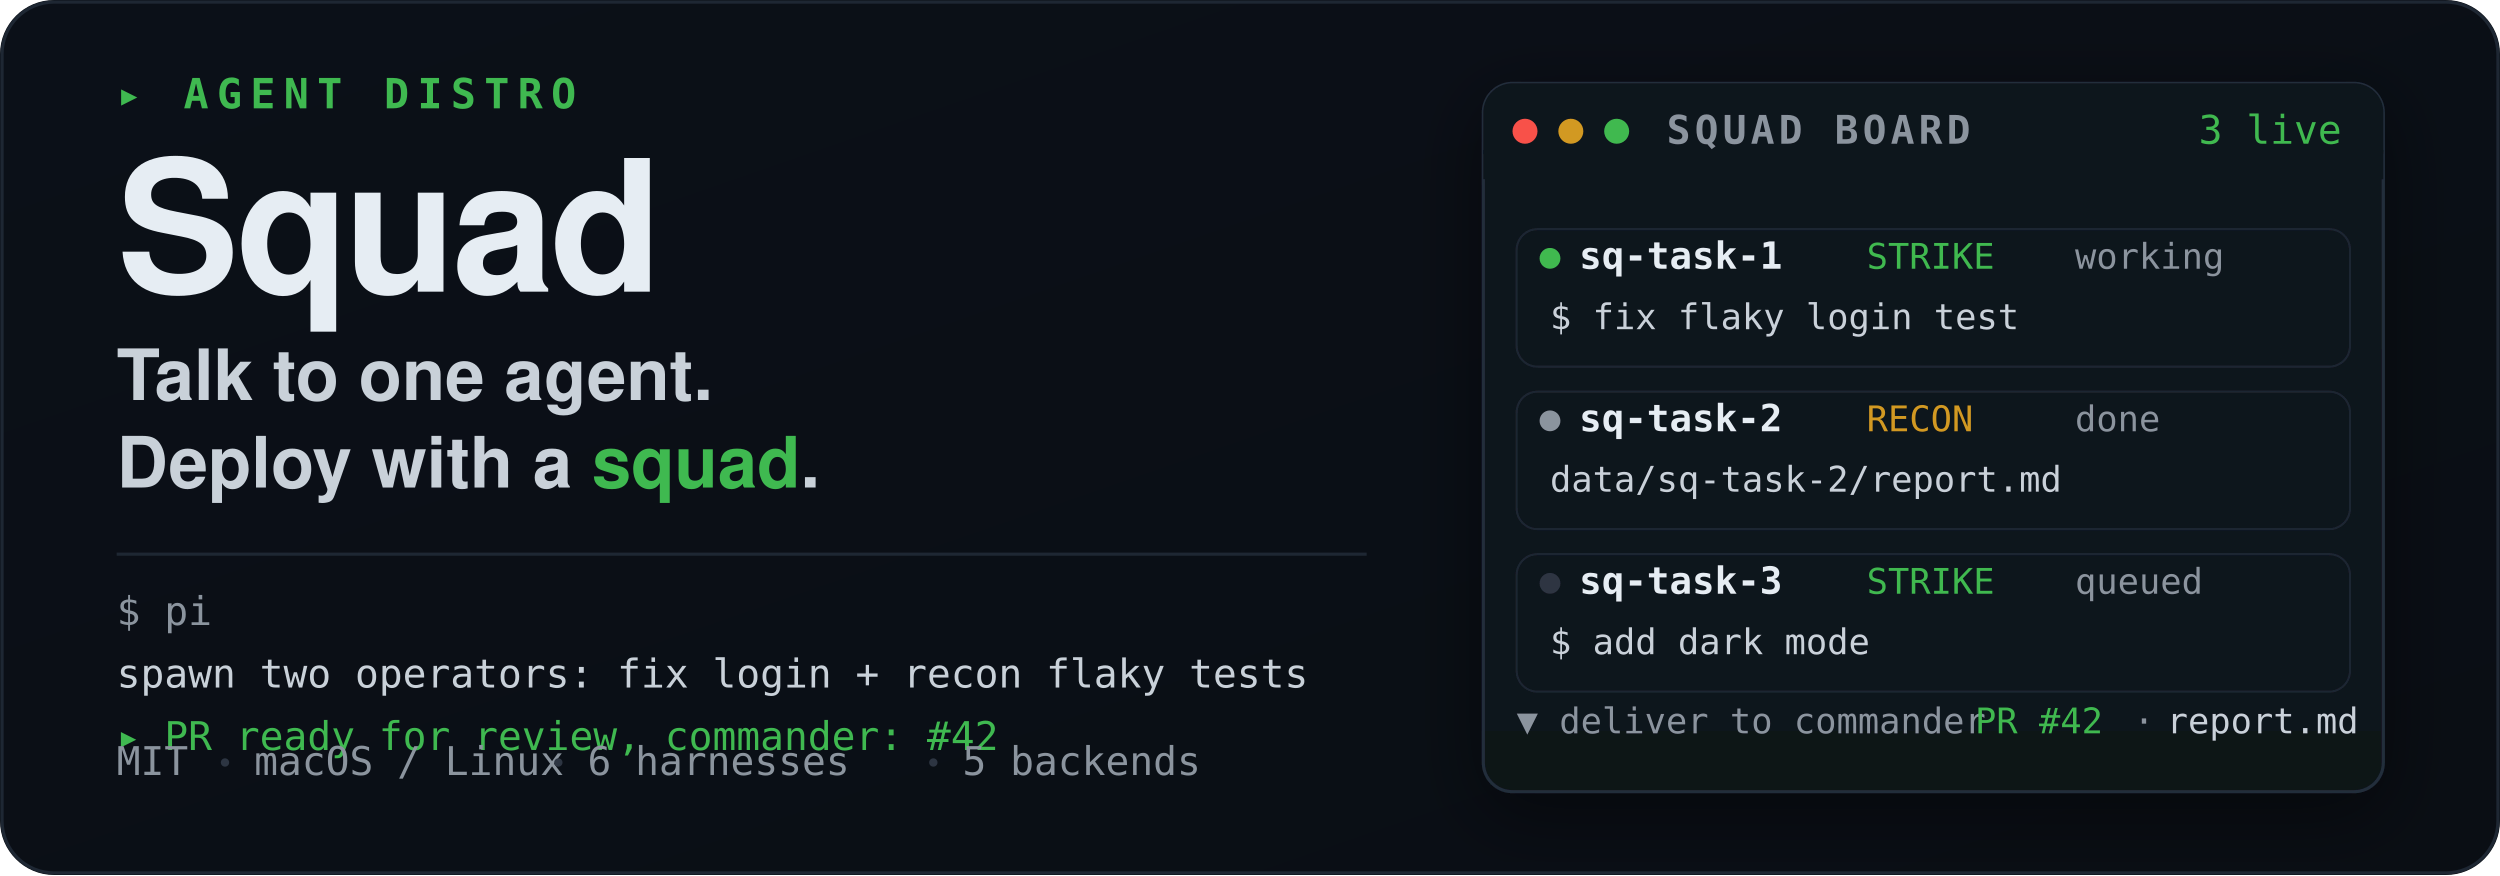
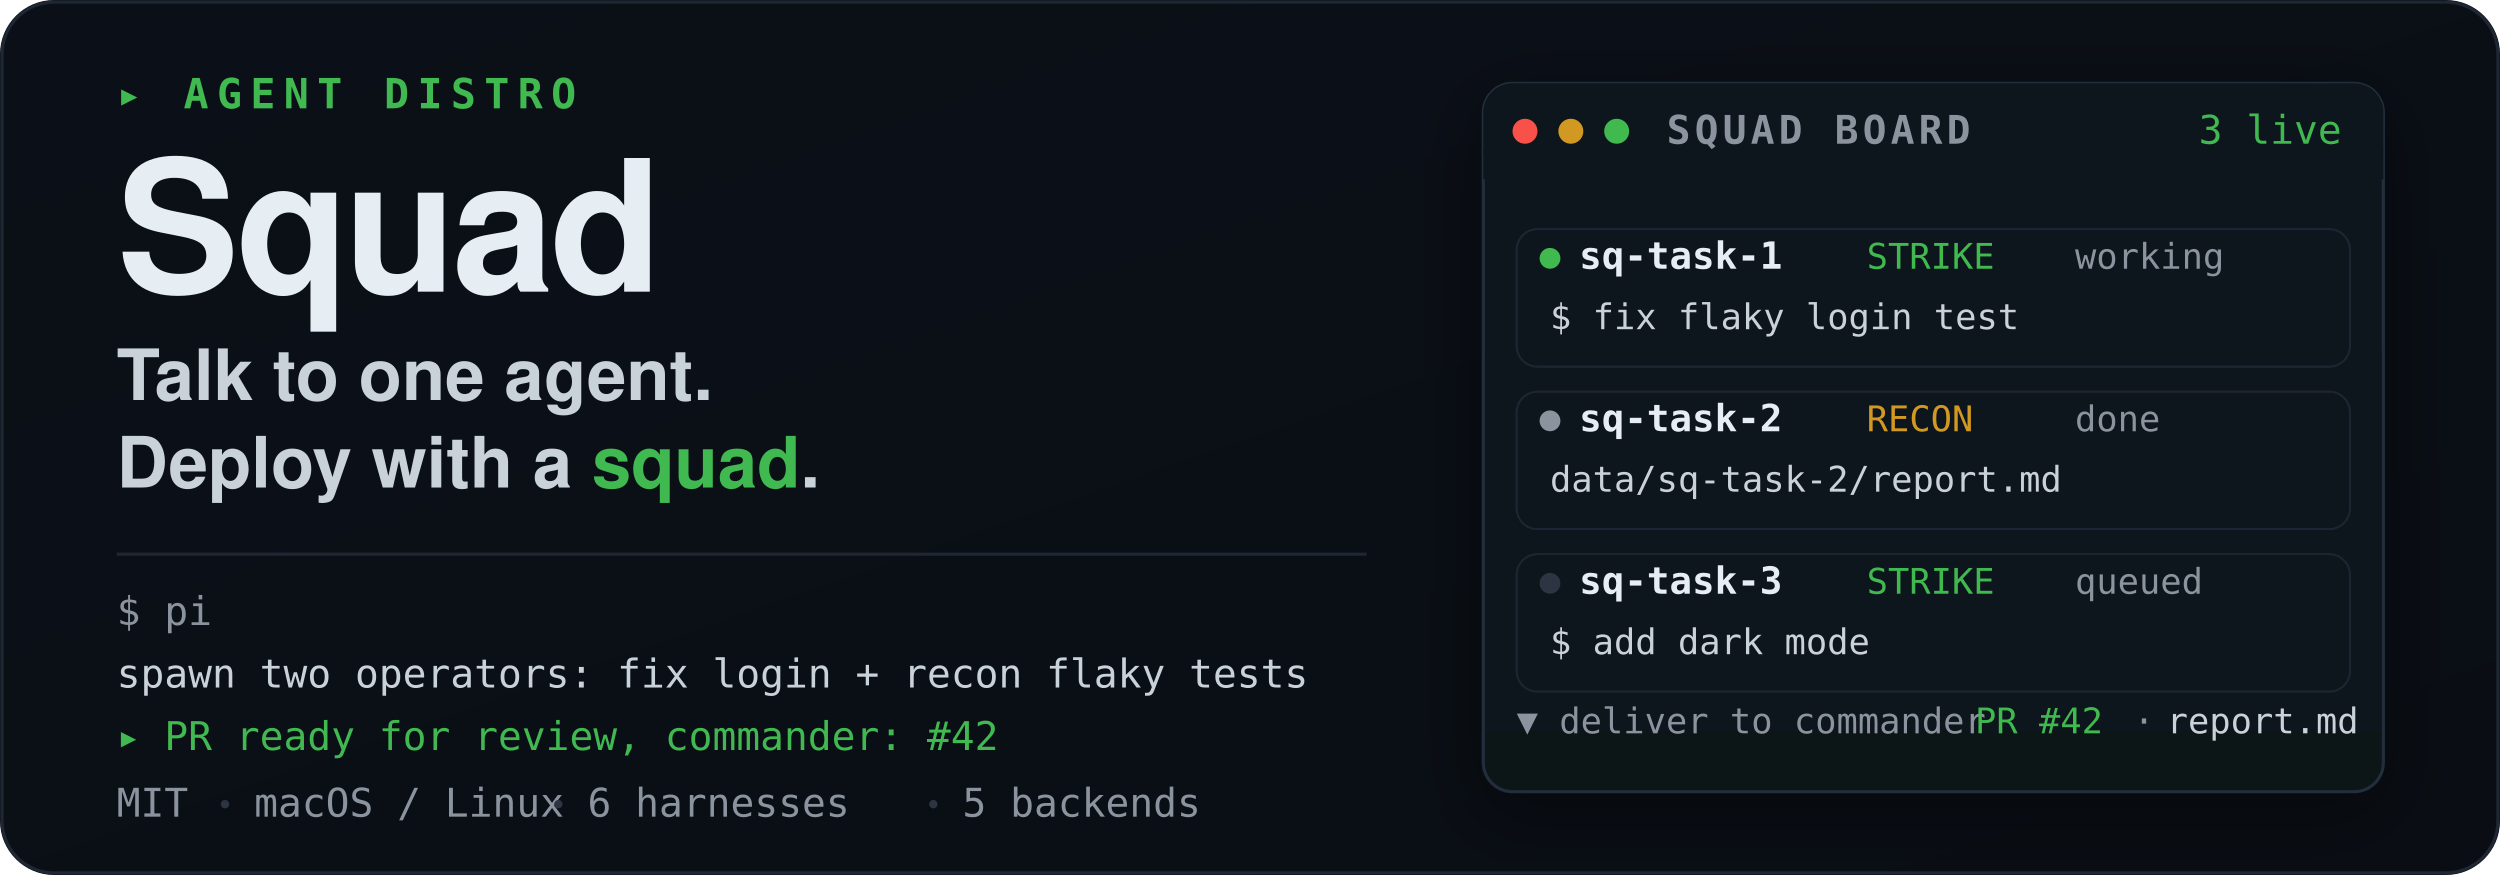
<svg xmlns="http://www.w3.org/2000/svg" width="1200" height="420" viewBox="0 0 1200 420" role="img" aria-labelledby="title desc">
  <defs>
    <linearGradient id="bg" x1="0" y1="0" x2="1" y2="1">
      <stop offset="0" stop-color="#0B1018" />
      <stop offset="1" stop-color="#0A0E14" />
    </linearGradient>
    <linearGradient id="boardglow" x1="0" y1="0" x2="0" y2="1">
      <stop offset="0" stop-color="#10161F" />
      <stop offset="1" stop-color="#0D1219" />
    </linearGradient>
    <filter id="shadow" x="-10%" y="-10%" width="120%" height="120%">
      <feDropShadow dx="0" dy="10" stdDeviation="18" flood-color="#000000" flood-opacity="0.45" />
    </filter>
  </defs>
  <rect width="1200" height="420" rx="26" fill="url(#bg)" />
  <rect x="1" y="1" width="1198" height="418" rx="25" fill="none" stroke="#1E2733" stroke-width="1.5" />
  <g id="title-block" transform="translate(56 52)">
    <text x="0" y="0" font-family="ui-monospace, SFMono-Regular, Menlo, Consolas, monospace" font-size="20" font-weight="600" letter-spacing="4" fill="#3FB950">▸ AGENT DISTRO</text>
    <text x="0" y="88" font-family="-apple-system, BlinkMacSystemFont, 'Segoe UI', Helvetica, Arial, sans-serif" font-size="88" font-weight="800" letter-spacing="-2" fill="#E6EDF3">Squad</text>
    <text x="0" y="140" font-family="-apple-system, BlinkMacSystemFont, 'Segoe UI', Helvetica, Arial, sans-serif" font-size="34" font-weight="600" fill="#C9D1D9">Talk to one agent.</text>
    <text x="0" y="182" font-family="-apple-system, BlinkMacSystemFont, 'Segoe UI', Helvetica, Arial, sans-serif" font-size="34" font-weight="600" fill="#C9D1D9">Deploy with a <tspan fill="#3FB950">squad</tspan>.</text>
    <line x1="0" y1="214" x2="600" y2="214" stroke="#1E2733" stroke-width="1.5" />
    <text x="0" y="248" font-family="ui-monospace, SFMono-Regular, Menlo, Consolas, monospace" font-size="19" fill="#8B949E">$ pi</text>
    <text x="0" y="278" font-family="ui-monospace, SFMono-Regular, Menlo, Consolas, monospace" font-size="19" fill="#C9D1D9">spawn two operators: fix login + recon flaky tests</text>
    <text x="0" y="308" font-family="ui-monospace, SFMono-Regular, Menlo, Consolas, monospace" font-size="19" fill="#3FB950">▸ PR ready for review, commander: #42</text>
  </g>
-   <g id="metadata" transform="translate(56 372)">
+   <g id="metadata" transform="translate(56 392)">
    <text x="0" y="0" font-family="ui-monospace, SFMono-Regular, Menlo, Consolas, monospace" font-size="19" fill="#8B949E">MIT</text>
    <circle cx="52" cy="-6" r="2" fill="#2D3542" />
    <text x="66" y="0" font-family="ui-monospace, SFMono-Regular, Menlo, Consolas, monospace" font-size="19" fill="#8B949E">macOS / Linux</text>
    <circle cx="212" cy="-6" r="2" fill="#2D3542" />
    <text x="226" y="0" font-family="ui-monospace, SFMono-Regular, Menlo, Consolas, monospace" font-size="19" fill="#8B949E">6 harnesses</text>
    <circle cx="392" cy="-6" r="2" fill="#2D3542" />
    <text x="406" y="0" font-family="ui-monospace, SFMono-Regular, Menlo, Consolas, monospace" font-size="19" fill="#8B949E">5 backends</text>
  </g>
  <g id="squad-board" transform="translate(712 40)" filter="url(#shadow)">
    <rect x="0" y="0" width="432" height="340" rx="14" fill="url(#boardglow)" stroke="#232D3B" stroke-width="1.5" />
    <rect x="0" y="0" width="432" height="46" rx="14" fill="#0E141C" />
    <rect x="0" y="32" width="432" height="14" fill="#0E141C" />
    <circle cx="20" cy="23" r="6" fill="#F85149" />
    <circle cx="42" cy="23" r="6" fill="#D29922" />
    <circle cx="64" cy="23" r="6" fill="#3FB950" />
    <text x="88" y="29" font-family="ui-monospace, SFMono-Regular, Menlo, Consolas, monospace" font-size="19" font-weight="600" letter-spacing="2" fill="#8B949E">SQUAD BOARD</text>
    <text x="412" y="29" text-anchor="end" font-family="ui-monospace, SFMono-Regular, Menlo, Consolas, monospace" font-size="19" fill="#3FB950">3 live</text>
    <g transform="translate(16 70)">
      <rect x="0" y="0" width="400" height="66" rx="10" fill="#0E141C" stroke="#1E2733" stroke-width="1" />
      <circle cx="16" cy="14" r="5" fill="#3FB950" />
      <text x="30" y="19" font-family="ui-monospace, SFMono-Regular, Menlo, Consolas, monospace" font-size="18" font-weight="600" fill="#E6EDF3">sq-task-1</text>
      <text x="168" y="19" font-family="ui-monospace, SFMono-Regular, Menlo, Consolas, monospace" font-size="17" fill="#3FB950">STRIKE</text>
      <text x="268" y="19" font-family="ui-monospace, SFMono-Regular, Menlo, Consolas, monospace" font-size="17" fill="#8B949E">working</text>
      <text x="16" y="48" font-family="ui-monospace, SFMono-Regular, Menlo, Consolas, monospace" font-size="17" fill="#C9D1D9">$ fix flaky login test</text>
    </g>
    <g transform="translate(16 148)">
      <rect x="0" y="0" width="400" height="66" rx="10" fill="#0E141C" stroke="#1E2733" stroke-width="1" />
      <circle cx="16" cy="14" r="5" fill="#8B949E" />
      <text x="30" y="19" font-family="ui-monospace, SFMono-Regular, Menlo, Consolas, monospace" font-size="18" font-weight="600" fill="#E6EDF3">sq-task-2</text>
      <text x="168" y="19" font-family="ui-monospace, SFMono-Regular, Menlo, Consolas, monospace" font-size="17" fill="#D29922">RECON</text>
      <text x="268" y="19" font-family="ui-monospace, SFMono-Regular, Menlo, Consolas, monospace" font-size="17" fill="#8B949E">done</text>
      <text x="16" y="48" font-family="ui-monospace, SFMono-Regular, Menlo, Consolas, monospace" font-size="17" fill="#C9D1D9">data/sq-task-2/report.md</text>
    </g>
    <g transform="translate(16 226)">
      <rect x="0" y="0" width="400" height="66" rx="10" fill="#0E141C" stroke="#1E2733" stroke-width="1" />
      <circle cx="16" cy="14" r="5" fill="#2D3542" />
      <text x="30" y="19" font-family="ui-monospace, SFMono-Regular, Menlo, Consolas, monospace" font-size="18" font-weight="600" fill="#E6EDF3">sq-task-3</text>
      <text x="168" y="19" font-family="ui-monospace, SFMono-Regular, Menlo, Consolas, monospace" font-size="17" fill="#3FB950">STRIKE</text>
      <text x="268" y="19" font-family="ui-monospace, SFMono-Regular, Menlo, Consolas, monospace" font-size="17" fill="#8B949E">queued</text>
      <text x="16" y="48" font-family="ui-monospace, SFMono-Regular, Menlo, Consolas, monospace" font-size="17" fill="#C9D1D9">$ add dark mode</text>
    </g>
    <g transform="translate(16 312)">
      <text x="0" y="0" font-family="ui-monospace, SFMono-Regular, Menlo, Consolas, monospace" font-size="17" fill="#8B949E">▼ deliver to commander</text>
      <text x="220" y="0" font-family="ui-monospace, SFMono-Regular, Menlo, Consolas, monospace" font-size="17" fill="#3FB950">PR #42</text>
      <text x="296" y="0" font-family="ui-monospace, SFMono-Regular, Menlo, Consolas, monospace" font-size="17" fill="#8B949E">·</text>
      <text x="312" y="0" font-family="ui-monospace, SFMono-Regular, Menlo, Consolas, monospace" font-size="17" fill="#C9D1D9">report.md</text>
    </g>
  </g>
</svg>
